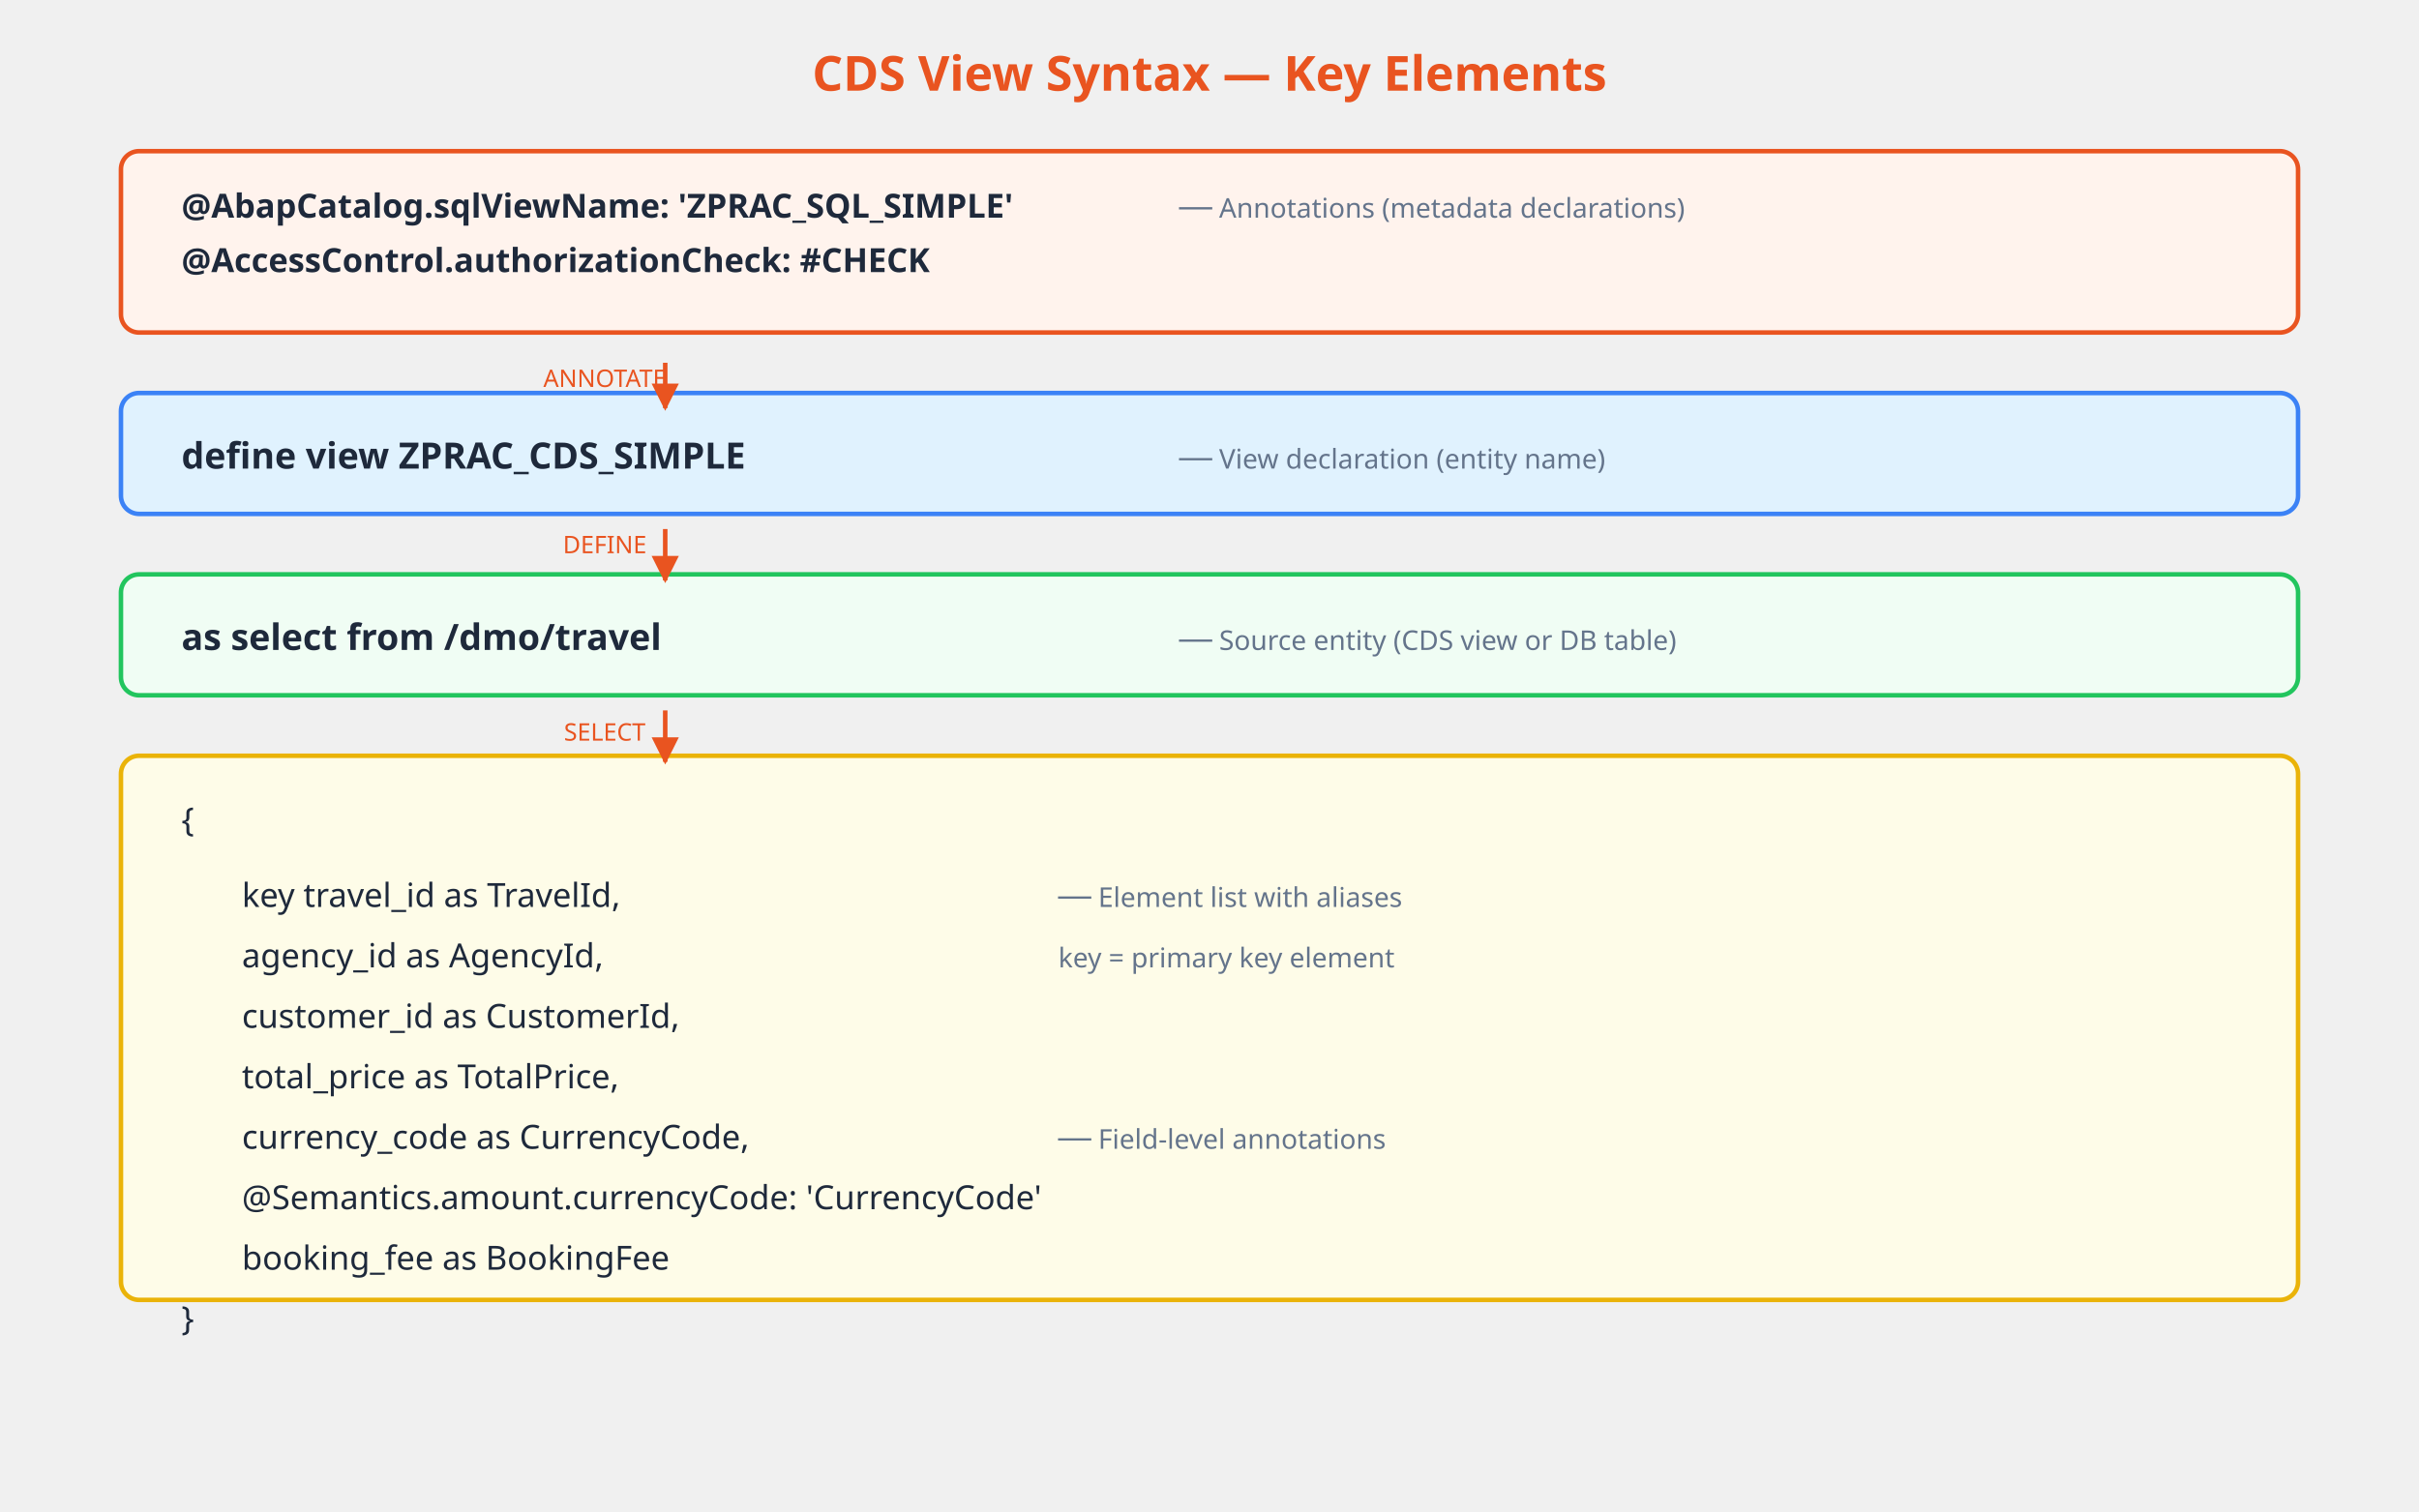
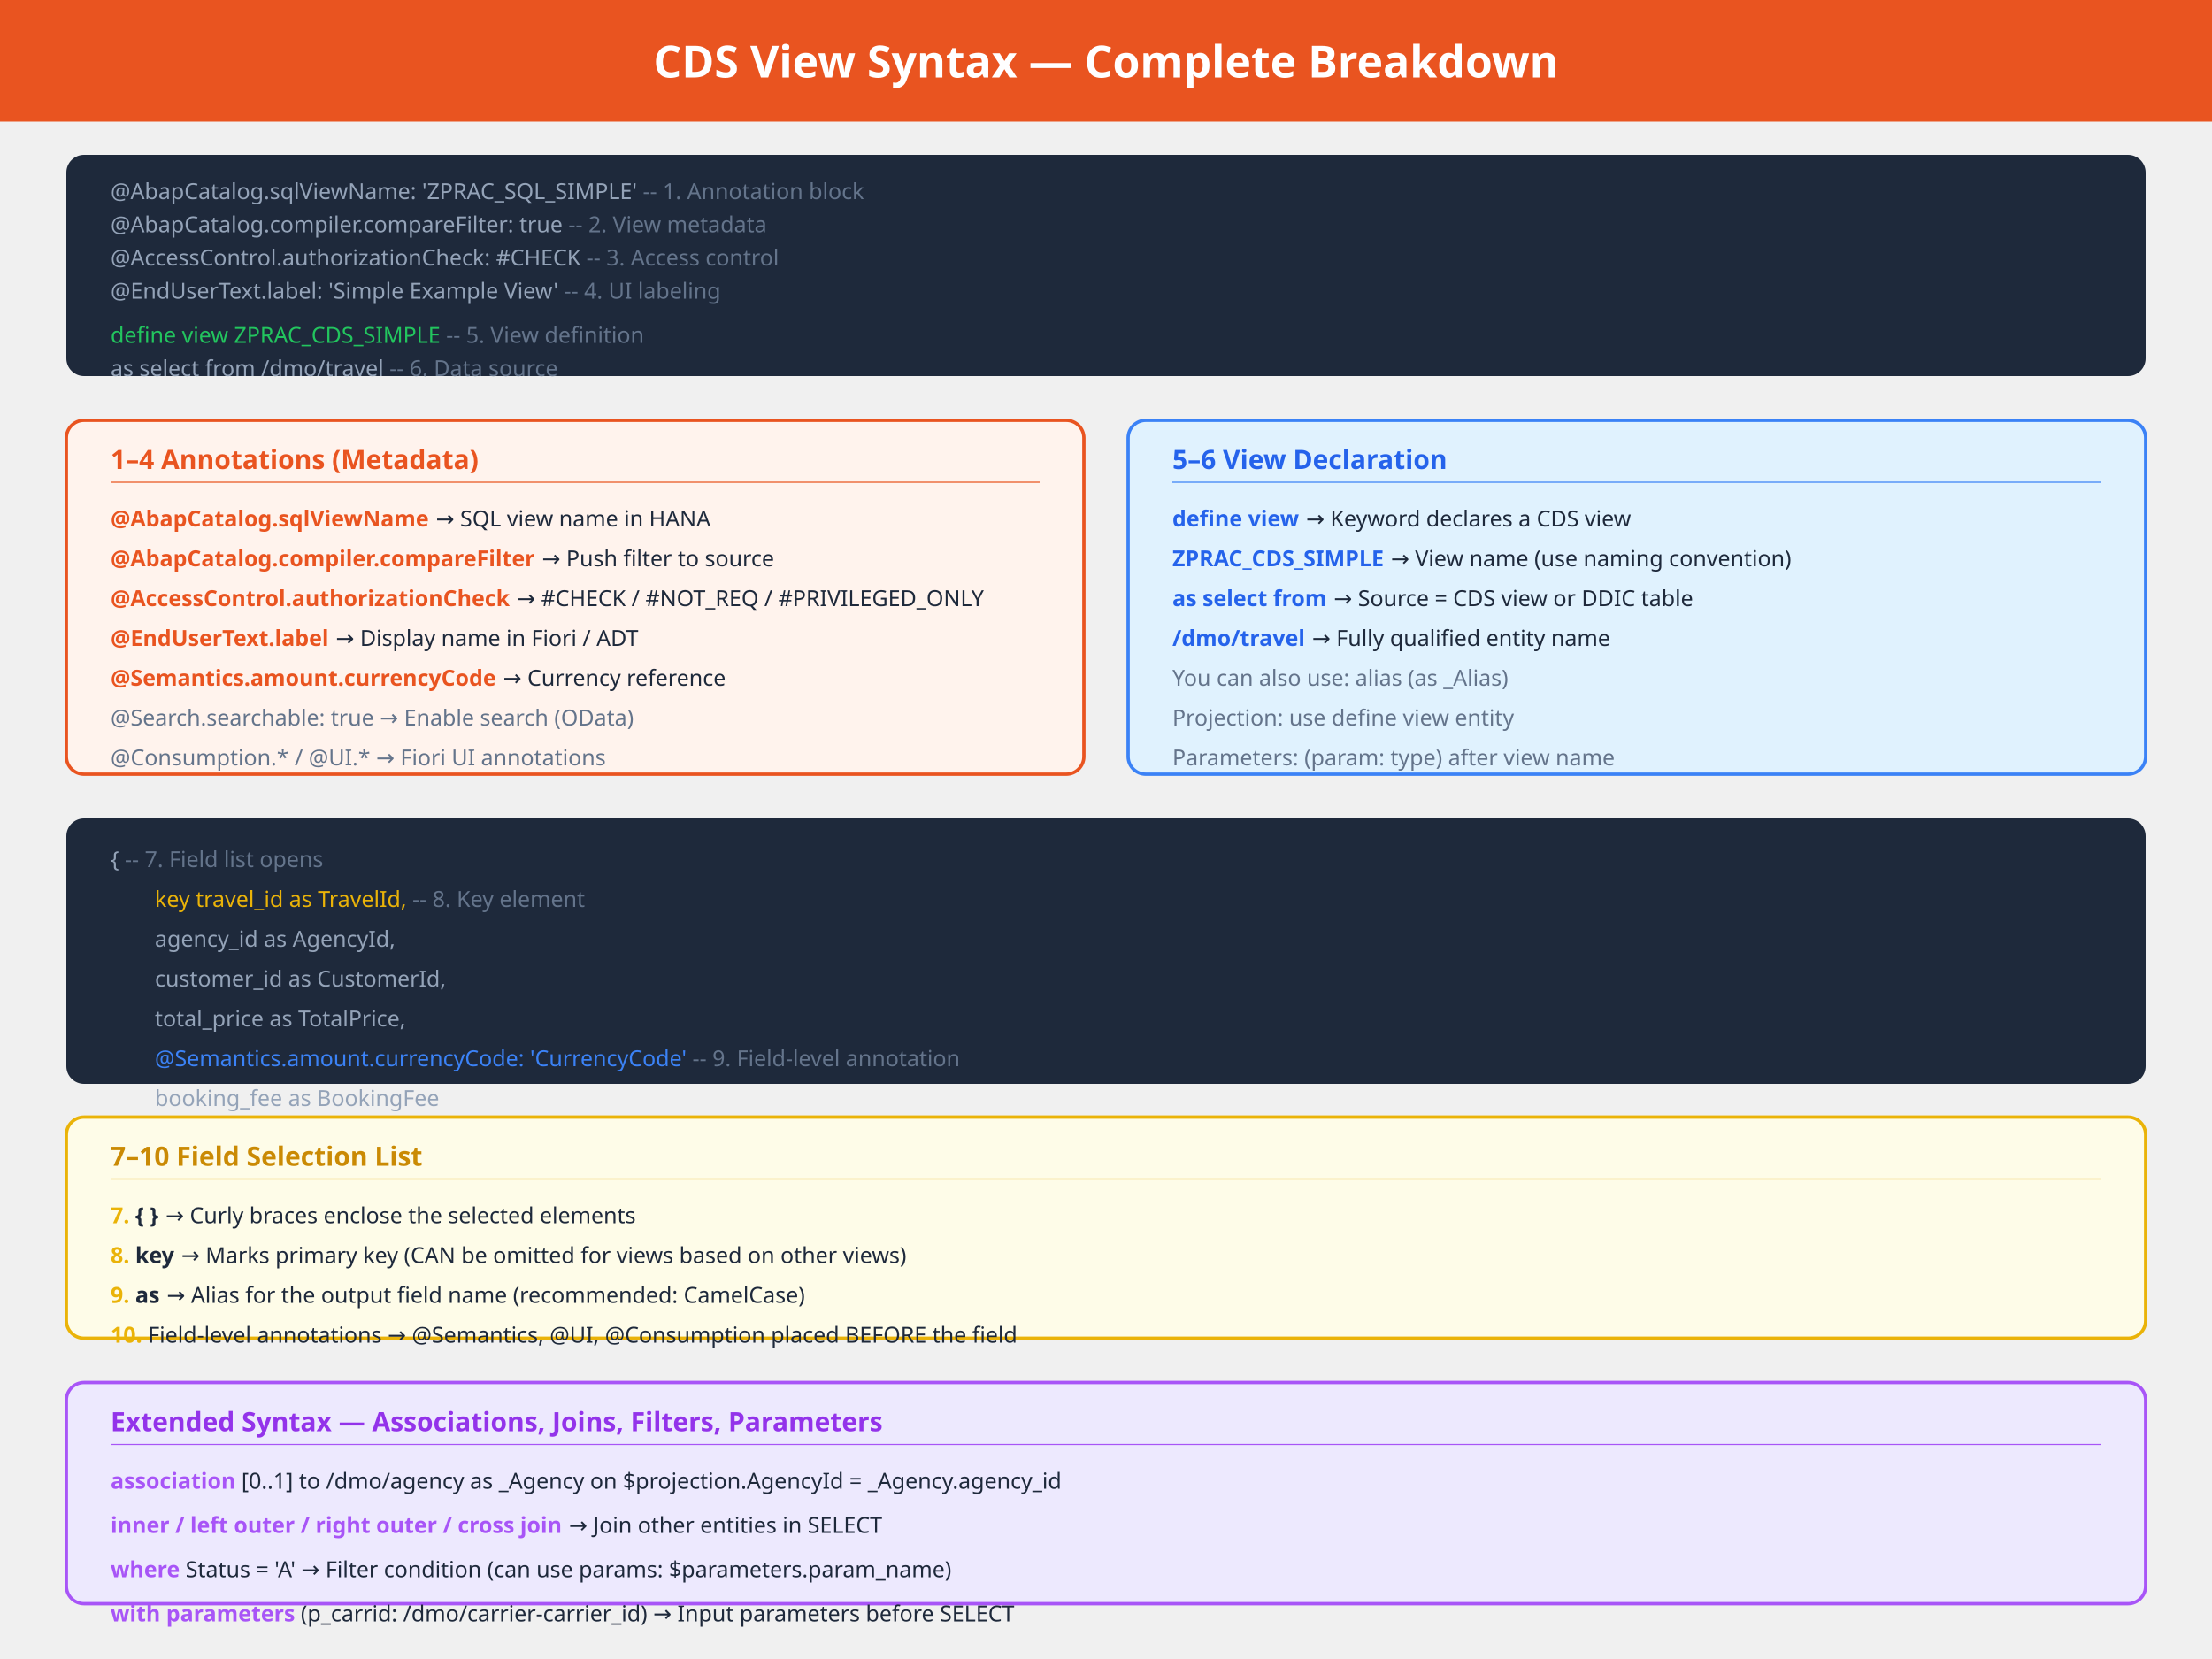
- <svg xmlns="http://www.w3.org/2000/svg" viewBox="0 0 800 500" font-family="'JetBrains Mono', 'Ubuntu', sans-serif">
+ <svg xmlns="http://www.w3.org/2000/svg" viewBox="0 0 1000 750" font-family="'Ubuntu', sans-serif">
  <defs>
-     <marker id="arrow" viewBox="0 0 10 10" refX="9" refY="5" markerWidth="6" markerHeight="6" orient="auto">
+     <marker id="a" viewBox="0 0 10 10" refX="9" refY="5" markerWidth="6" markerHeight="6" orient="auto">
      <path d="M0,0 L10,5 L0,10 Z" fill="#E95420" />
    </marker>
-     <marker id="arrow-blue" viewBox="0 0 10 10" refX="9" refY="5" markerWidth="6" markerHeight="6" orient="auto">
-       <path d="M0,0 L10,5 L0,10 Z" fill="#3B82F6" />
-     </marker>
  </defs>
-   <text x="400" y="30" text-anchor="middle" font-size="16" font-weight="bold" fill="#E95420">CDS View Syntax — Key Elements</text>
-   <rect x="40" y="50" width="720" height="60" rx="6" fill="#FFF3ED" stroke="#E95420" stroke-width="1.5" />
-   <text x="60" y="72" font-size="11" fill="#1e293b" font-weight="bold">@AbapCatalog.sqlViewName: 'ZPRAC_SQL_SIMPLE'</text>
-   <text x="60" y="90" font-size="11" fill="#1e293b" font-weight="bold">@AccessControl.authorizationCheck: #CHECK</text>
-   <text x="390" y="72" font-size="9" fill="#64748b">── Annotations (metadata declarations)</text>
-   <rect x="40" y="130" width="720" height="40" rx="6" fill="#E0F2FE" stroke="#3B82F6" stroke-width="1.5" />
-   <text x="60" y="155" font-size="12" fill="#1e293b" font-weight="bold">define view ZPRAC_CDS_SIMPLE</text>
-   <text x="390" y="155" font-size="9" fill="#64748b">── View declaration (entity name)</text>
-   <rect x="40" y="190" width="720" height="40" rx="6" fill="#F0FDF4" stroke="#22C55E" stroke-width="1.5" />
-   <text x="60" y="215" font-size="12" fill="#1e293b" font-weight="bold">  as select from /dmo/travel</text>
-   <text x="390" y="215" font-size="9" fill="#64748b">── Source entity (CDS view or DB table)</text>
-   <rect x="40" y="250" width="720" height="180" rx="6" fill="#FEFCE8" stroke="#EAB308" stroke-width="1.5" />
-   <text x="60" y="275" font-size="11" fill="#1e293b">{</text>
-   <text x="80" y="300" font-size="11" fill="#1e293b">  key travel_id    as TravelId,</text>
-   <text x="80" y="320" font-size="11" fill="#1e293b">      agency_id    as AgencyId,</text>
-   <text x="80" y="340" font-size="11" fill="#1e293b">      customer_id  as CustomerId,</text>
-   <text x="80" y="360" font-size="11" fill="#1e293b">      total_price  as TotalPrice,</text>
-   <text x="80" y="380" font-size="11" fill="#1e293b">      currency_code as CurrencyCode,</text>
-   <text x="80" y="400" font-size="11" fill="#1e293b">      @Semantics.amount.currencyCode: 'CurrencyCode'</text>
-   <text x="80" y="420" font-size="11" fill="#1e293b">      booking_fee  as BookingFee</text>
-   <text x="60" y="440" font-size="11" fill="#1e293b">}</text>
-   <text x="350" y="300" font-size="9" fill="#64748b">── Element list with aliases</text>
-   <text x="350" y="320" font-size="9" fill="#64748b">   key = primary key element</text>
-   <text x="350" y="380" font-size="9" fill="#64748b">── Field-level annotations</text>
-   <line x1="220" y1="120" x2="220" y2="135" stroke="#E95420" stroke-width="1.5" marker-end="url(#arrow)" />
-   <line x1="220" y1="175" x2="220" y2="192" stroke="#E95420" stroke-width="1.5" marker-end="url(#arrow)" />
-   <line x1="220" y1="235" x2="220" y2="252" stroke="#E95420" stroke-width="1.5" marker-end="url(#arrow)" />
-   <text x="200" y="128" text-anchor="middle" font-size="8" fill="#E95420">ANNOTATE</text>
-   <text x="200" y="183" text-anchor="middle" font-size="8" fill="#E95420">DEFINE</text>
-   <text x="200" y="245" text-anchor="middle" font-size="8" fill="#E95420">SELECT</text>
+   <rect x="0" y="0" width="1000" height="55" fill="#E95420" />
+   <text x="500" y="35" text-anchor="middle" font-size="20" font-weight="bold" fill="#FFF">CDS View Syntax — Complete Breakdown</text>
+   <rect x="30" y="70" width="940" height="100" rx="8" fill="#1E293B" />
+   <text x="50" y="90" font-size="10" fill="#94A3B8">@AbapCatalog.sqlViewName: 'ZPRAC_SQL_SIMPLE'                    <tspan fill="#64748B">-- 1. Annotation block</tspan>
+   </text>
+   <text x="50" y="105" font-size="10" fill="#94A3B8">@AbapCatalog.compiler.compareFilter: true                       <tspan fill="#64748B">-- 2. View metadata</tspan>
+   </text>
+   <text x="50" y="120" font-size="10" fill="#94A3B8">@AccessControl.authorizationCheck: #CHECK                       <tspan fill="#64748B">-- 3. Access control</tspan>
+   </text>
+   <text x="50" y="135" font-size="10" fill="#94A3B8">@EndUserText.label: 'Simple Example View'                       <tspan fill="#64748B">-- 4. UI labeling</tspan>
+   </text>
+   <text x="50" y="155" font-size="10" fill="#22C55E">define view ZPRAC_CDS_SIMPLE                                    <tspan fill="#64748B">-- 5. View definition</tspan>
+   </text>
+   <text x="50" y="170" font-size="10" fill="#94A3B8">  as select from /dmo/travel                                    <tspan fill="#64748B">-- 6. Data source</tspan>
+   </text>
+   <rect x="30" y="190" width="460" height="160" rx="8" fill="#FFF3ED" stroke="#E95420" stroke-width="1.5" />
+   <text x="50" y="212" font-size="12" font-weight="bold" fill="#E95420">1–4  Annotations (Metadata)</text>
+   <line x1="50" y1="218" x2="470" y2="218" stroke="#E95420" stroke-width="0.5" />
+   <text x="50" y="238" font-size="10" fill="#1e293b">
+     <tspan font-weight="bold" fill="#E95420">@AbapCatalog.sqlViewName</tspan>  → SQL view name in HANA</text>
+   <text x="50" y="256" font-size="10" fill="#1e293b">
+     <tspan font-weight="bold" fill="#E95420">@AbapCatalog.compiler.compareFilter</tspan>  → Push filter to source</text>
+   <text x="50" y="274" font-size="10" fill="#1e293b">
+     <tspan font-weight="bold" fill="#E95420">@AccessControl.authorizationCheck</tspan>  → #CHECK / #NOT_REQ / #PRIVILEGED_ONLY</text>
+   <text x="50" y="292" font-size="10" fill="#1e293b">
+     <tspan font-weight="bold" fill="#E95420">@EndUserText.label</tspan>  → Display name in Fiori / ADT</text>
+   <text x="50" y="310" font-size="10" fill="#1e293b">
+     <tspan font-weight="bold" fill="#E95420">@Semantics.amount.currencyCode</tspan>  → Currency reference</text>
+   <text x="50" y="328" font-size="10" fill="#64748B">@Search.searchable: true  → Enable search (OData)</text>
+   <text x="50" y="346" font-size="10" fill="#64748B">@Consumption.* / @UI.*  → Fiori UI annotations</text>
+   <rect x="510" y="190" width="460" height="160" rx="8" fill="#E0F2FE" stroke="#3B82F6" stroke-width="1.5" />
+   <text x="530" y="212" font-size="12" font-weight="bold" fill="#2563EB">5–6  View Declaration</text>
+   <line x1="530" y1="218" x2="950" y2="218" stroke="#3B82F6" stroke-width="0.5" />
+   <text x="530" y="238" font-size="10" fill="#1e293b">
+     <tspan font-weight="bold" fill="#2563EB">define view</tspan>  → Keyword declares a CDS view</text>
+   <text x="530" y="256" font-size="10" fill="#1e293b">
+     <tspan font-weight="bold" fill="#2563EB">ZPRAC_CDS_SIMPLE</tspan>  → View name (use naming convention)</text>
+   <text x="530" y="274" font-size="10" fill="#1e293b">
+     <tspan font-weight="bold" fill="#2563EB">as select from</tspan>  → Source = CDS view or DDIC table</text>
+   <text x="530" y="292" font-size="10" fill="#1e293b">
+     <tspan font-weight="bold" fill="#2563EB">/dmo/travel</tspan>  → Fully qualified entity name</text>
+   <text x="530" y="310" font-size="10" fill="#64748B">You can also use: alias (as _Alias)</text>
+   <text x="530" y="328" font-size="10" fill="#64748B">Projection: use define view entity</text>
+   <text x="530" y="346" font-size="10" fill="#64748B">Parameters: (param: type) after view name</text>
+   <rect x="30" y="370" width="940" height="120" rx="8" fill="#1E293B" />
+   <text x="50" y="392" font-size="10" fill="#94A3B8">{                                                <tspan fill="#64748B">-- 7. Field list opens</tspan>
+   </text>
+   <text x="70" y="410" font-size="10" fill="#EAB308">  key travel_id          as TravelId,            <tspan fill="#64748B">-- 8. Key element</tspan>
+   </text>
+   <text x="70" y="428" font-size="10" fill="#94A3B8">      agency_id          as AgencyId,</text>
+   <text x="70" y="446" font-size="10" fill="#94A3B8">      customer_id        as CustomerId,</text>
+   <text x="70" y="464" font-size="10" fill="#94A3B8">      total_price         as TotalPrice,</text>
+   <text x="70" y="482" font-size="10" fill="#3B82F6">      @Semantics.amount.currencyCode: 'CurrencyCode'  <tspan fill="#64748B">-- 9. Field-level annotation</tspan>
+   </text>
+   <text x="70" y="500" font-size="10" fill="#94A3B8">      booking_fee        as BookingFee</text>
+   <text x="50" y="520" font-size="10" fill="#94A3B8">}                                                <tspan fill="#64748B">-- 10. Field list closes</tspan>
+   </text>
+   <rect x="30" y="505" width="940" height="100" rx="8" fill="#FEFCE8" stroke="#EAB308" stroke-width="1.5" />
+   <text x="50" y="527" font-size="12" font-weight="bold" fill="#CA8A04">7–10  Field Selection List</text>
+   <line x1="50" y1="533" x2="950" y2="533" stroke="#EAB308" stroke-width="0.5" />
+   <text x="50" y="553" font-size="10" fill="#1e293b">
+     <tspan font-weight="bold" fill="#EAB308">7.</tspan>
+     <tspan font-weight="bold">{ }</tspan>  → Curly braces enclose the selected elements</text>
+   <text x="50" y="571" font-size="10" fill="#1e293b">
+     <tspan font-weight="bold" fill="#EAB308">8.</tspan>
+     <tspan font-weight="bold">key</tspan>  → Marks primary key (CAN be omitted for views based on other views)</text>
+   <text x="50" y="589" font-size="10" fill="#1e293b">
+     <tspan font-weight="bold" fill="#EAB308">9.</tspan>
+     <tspan font-weight="bold">as</tspan>  → Alias for the output field name (recommended: CamelCase)</text>
+   <text x="50" y="607" font-size="10" fill="#1e293b">
+     <tspan font-weight="bold" fill="#EAB308">10.</tspan> Field-level annotations  → @Semantics, @UI, @Consumption placed BEFORE the field</text>
+   <rect x="30" y="625" width="940" height="100" rx="8" fill="#EDE9FE" stroke="#A855F7" stroke-width="1.5" />
+   <text x="50" y="647" font-size="12" font-weight="bold" fill="#9333EA">Extended Syntax — Associations, Joins, Filters, Parameters</text>
+   <line x1="50" y1="653" x2="950" y2="653" stroke="#A855F7" stroke-width="0.5" />
+   <text x="50" y="673" font-size="10" fill="#1e293b">
+     <tspan font-weight="bold" fill="#A855F7">association</tspan> [0..1] to /dmo/agency as _Agency on $projection.AgencyId = _Agency.agency_id</text>
+   <text x="50" y="693" font-size="10" fill="#1e293b">
+     <tspan font-weight="bold" fill="#A855F7">inner / left outer / right outer / cross join</tspan>  → Join other entities in SELECT</text>
+   <text x="50" y="713" font-size="10" fill="#1e293b">
+     <tspan font-weight="bold" fill="#A855F7">where</tspan> Status = 'A'  → Filter condition (can use params: $parameters.param_name)</text>
+   <text x="50" y="733" font-size="10" fill="#1e293b">
+     <tspan font-weight="bold" fill="#A855F7">with parameters</tspan> (p_carrid: /dmo/carrier-carrier_id)  → Input parameters before SELECT</text>
</svg>
